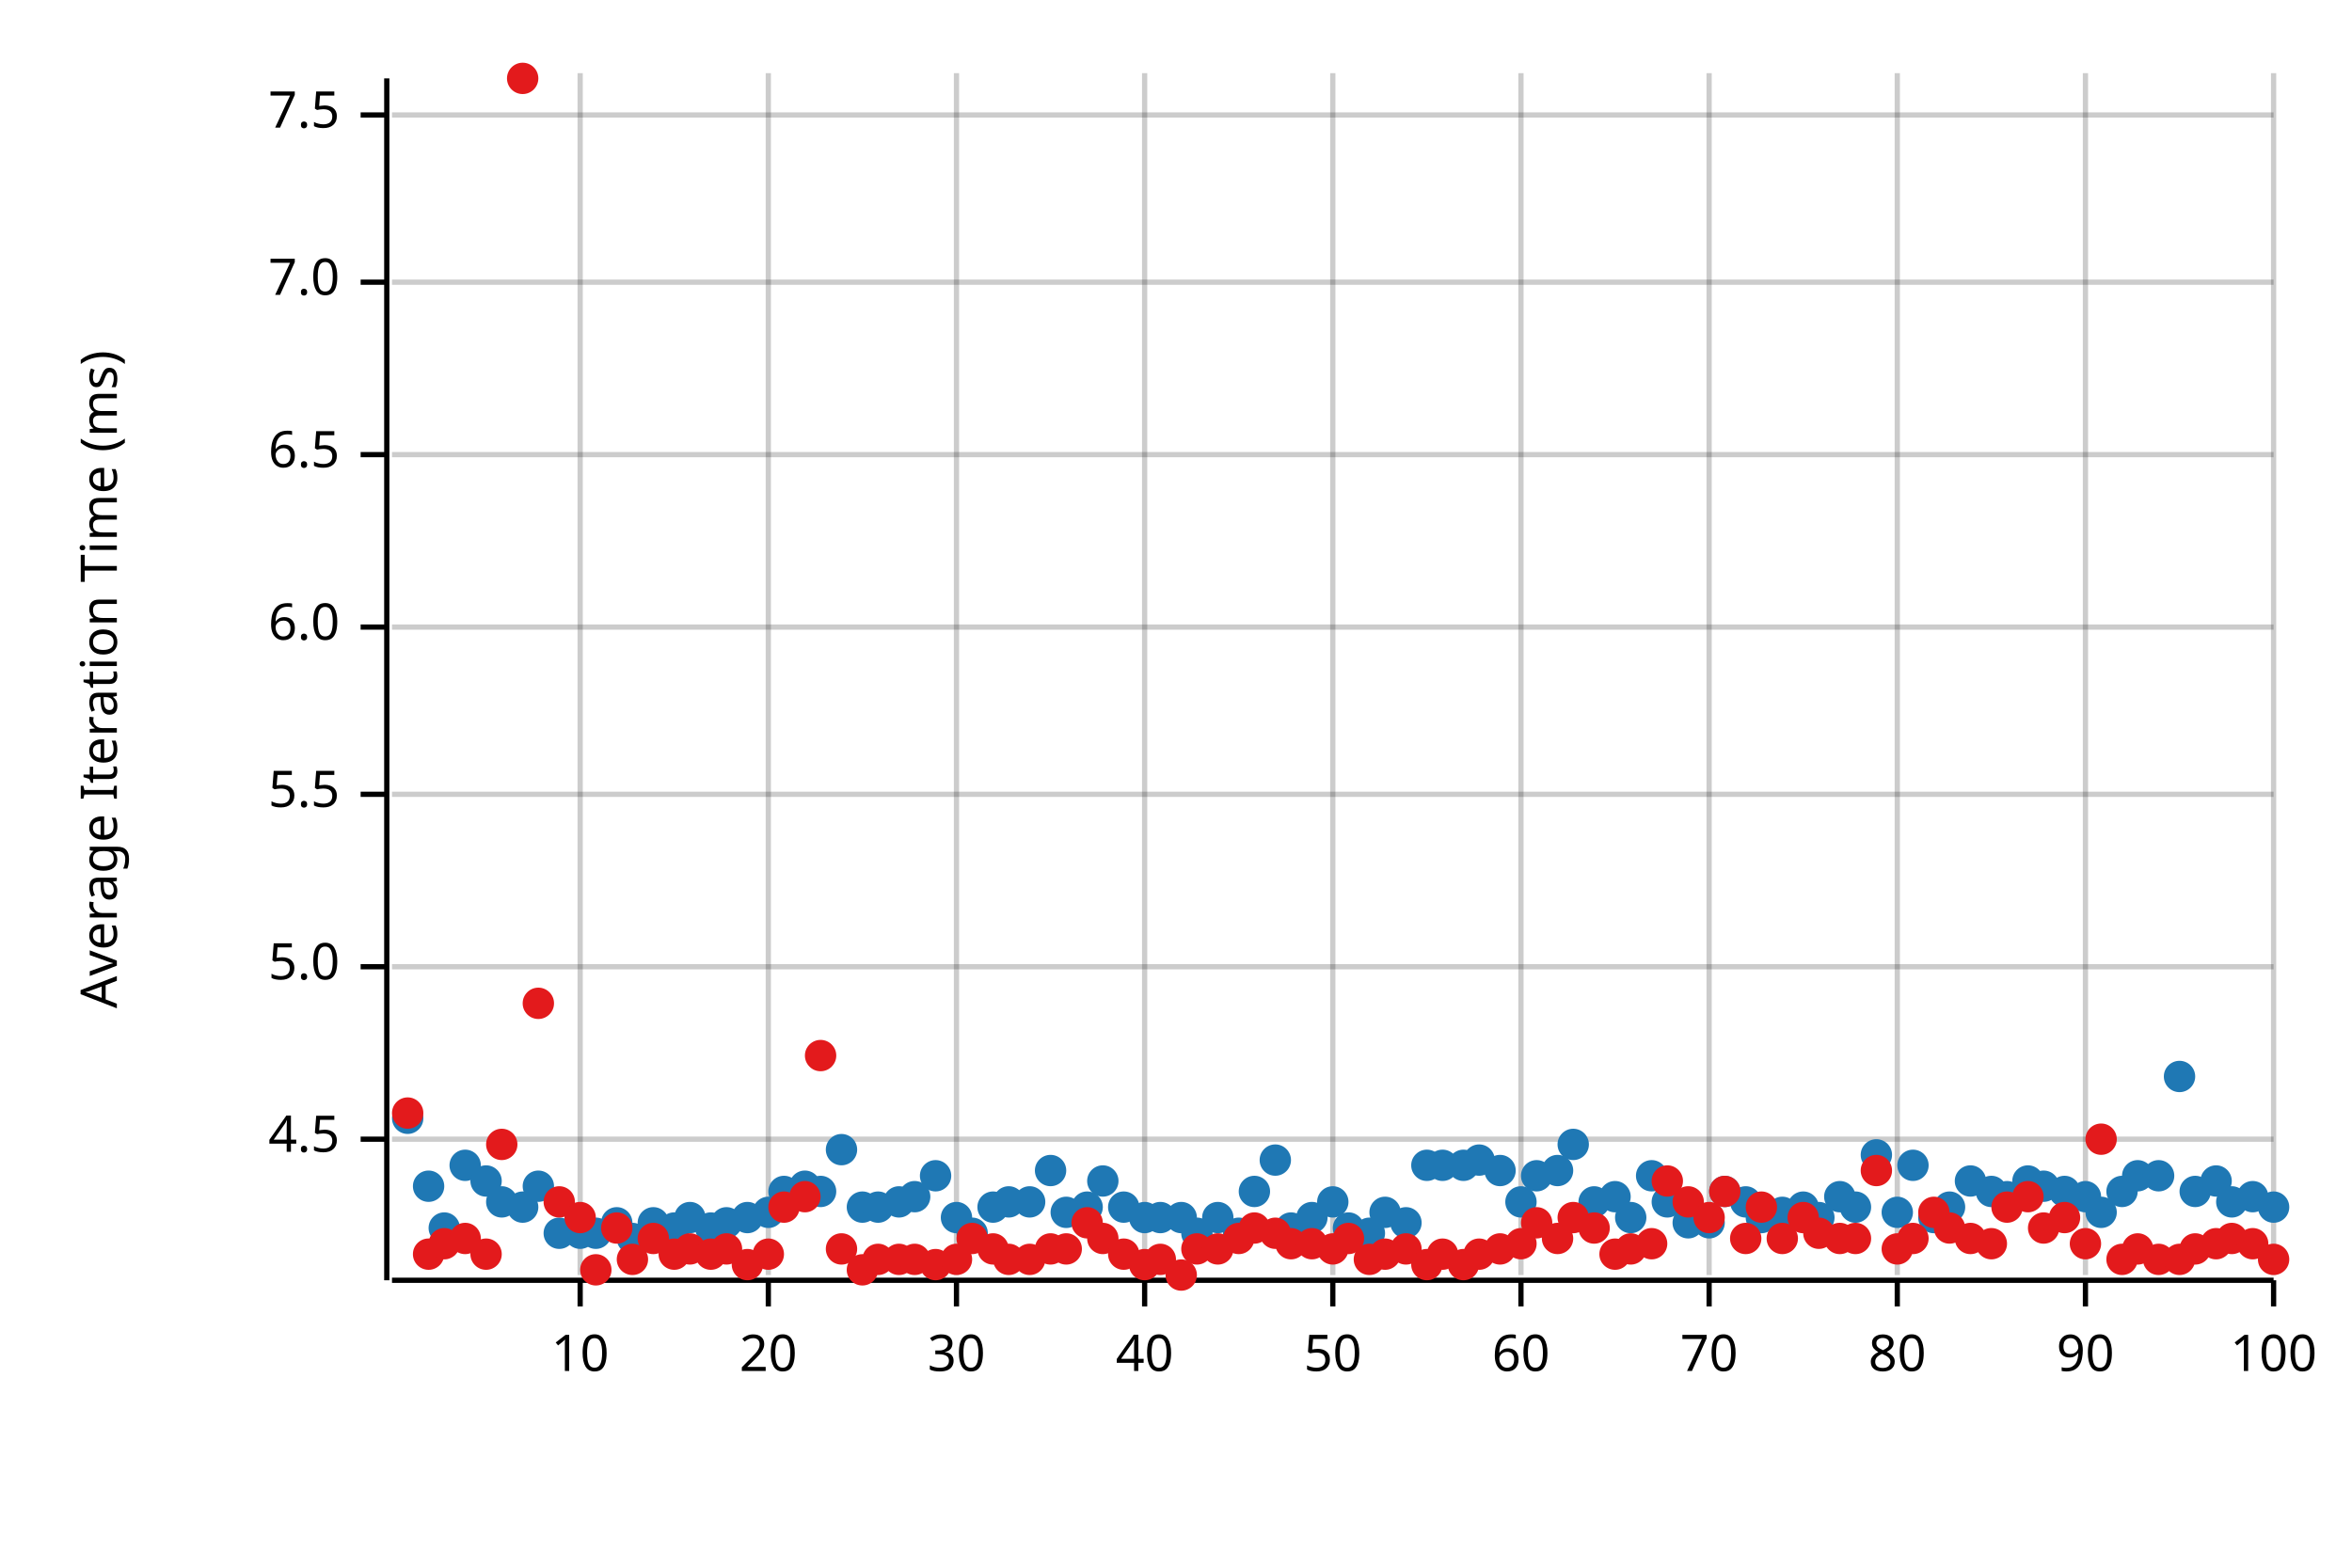
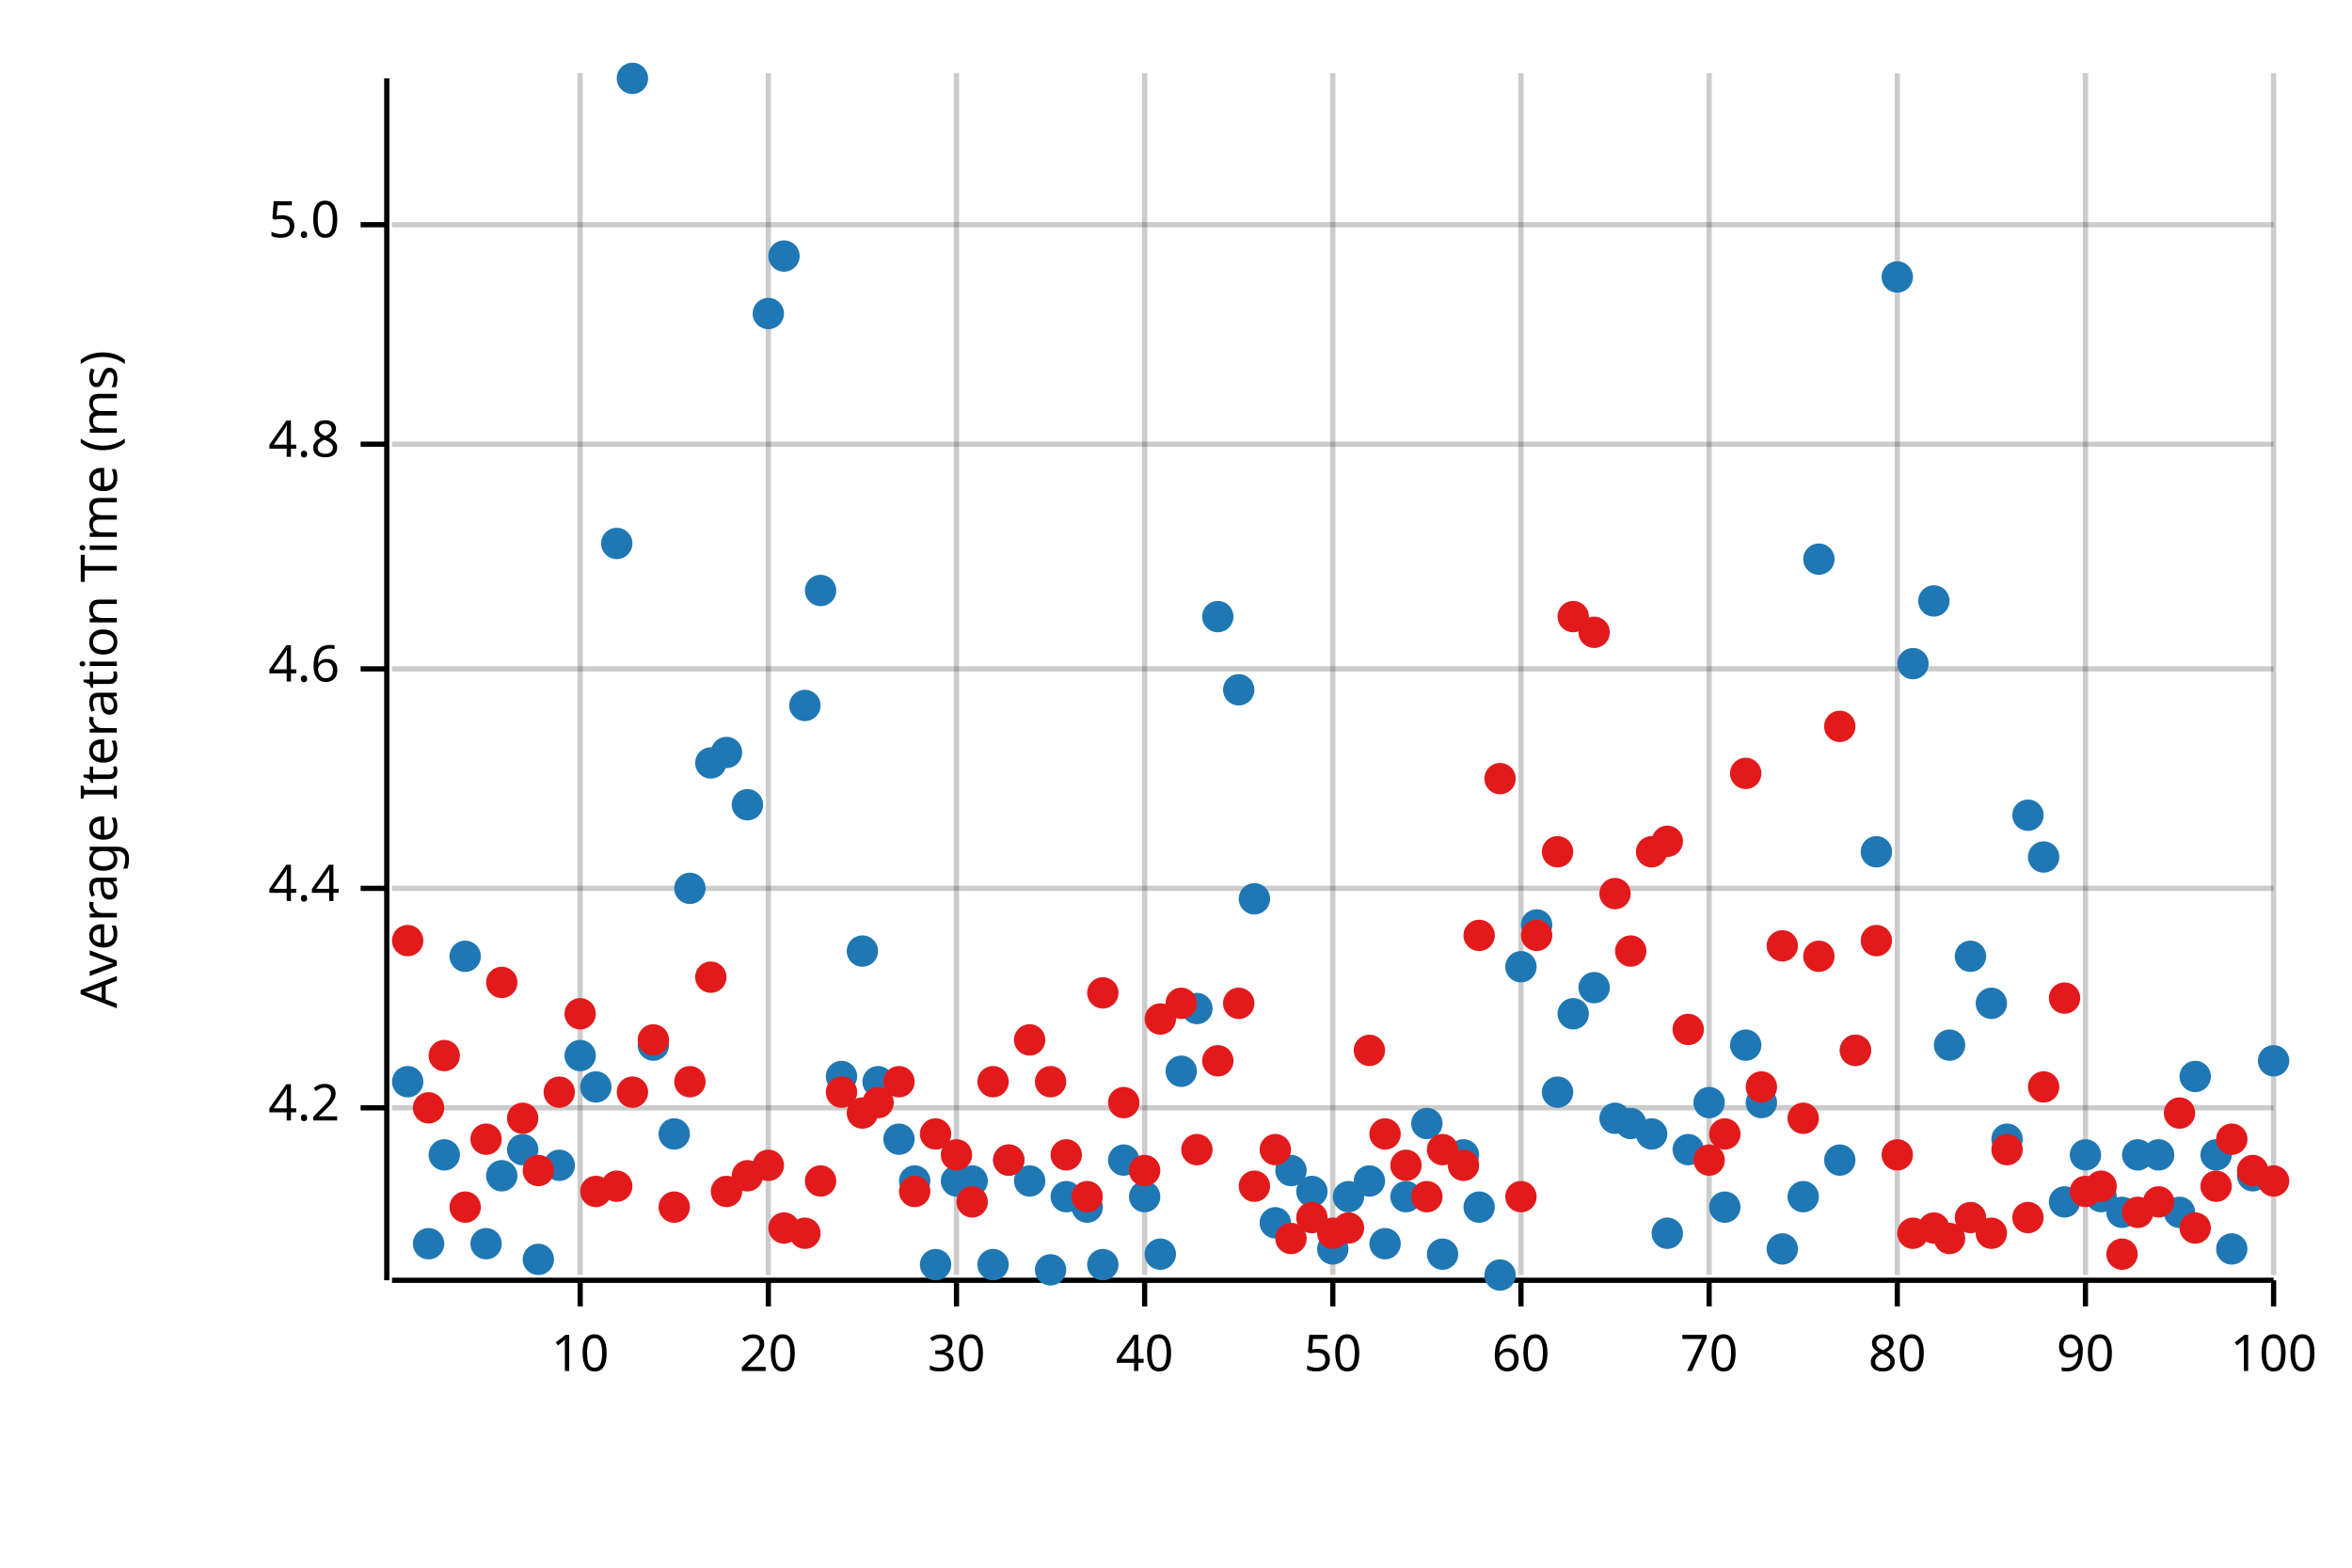
<svg xmlns="http://www.w3.org/2000/svg" width="450" height="300" viewBox="0 0 450 300">
  <text x="15" y="130" dy="0.76em" text-anchor="middle" font-family="sans-serif" font-size="9.677" opacity="1" fill="#000000" transform="rotate(270, 15, 130)">
Average Iteration Time (ms)
</text>
  <line opacity="0.2" stroke="#000000" stroke-width="1" x1="111" y1="244" x2="111" y2="14" />
  <line opacity="0.2" stroke="#000000" stroke-width="1" x1="147" y1="244" x2="147" y2="14" />
  <line opacity="0.2" stroke="#000000" stroke-width="1" x1="183" y1="244" x2="183" y2="14" />
  <line opacity="0.2" stroke="#000000" stroke-width="1" x1="219" y1="244" x2="219" y2="14" />
  <line opacity="0.2" stroke="#000000" stroke-width="1" x1="255" y1="244" x2="255" y2="14" />
  <line opacity="0.2" stroke="#000000" stroke-width="1" x1="291" y1="244" x2="291" y2="14" />
  <line opacity="0.2" stroke="#000000" stroke-width="1" x1="327" y1="244" x2="327" y2="14" />
  <line opacity="0.2" stroke="#000000" stroke-width="1" x1="363" y1="244" x2="363" y2="14" />
  <line opacity="0.2" stroke="#000000" stroke-width="1" x1="399" y1="244" x2="399" y2="14" />
  <line opacity="0.2" stroke="#000000" stroke-width="1" x1="435" y1="244" x2="435" y2="14" />
-   <line opacity="0.2" stroke="#000000" stroke-width="1" x1="75" y1="218" x2="435" y2="218" />
-   <line opacity="0.2" stroke="#000000" stroke-width="1" x1="75" y1="185" x2="435" y2="185" />
-   <line opacity="0.2" stroke="#000000" stroke-width="1" x1="75" y1="152" x2="435" y2="152" />
-   <line opacity="0.2" stroke="#000000" stroke-width="1" x1="75" y1="120" x2="435" y2="120" />
-   <line opacity="0.2" stroke="#000000" stroke-width="1" x1="75" y1="87" x2="435" y2="87" />
-   <line opacity="0.2" stroke="#000000" stroke-width="1" x1="75" y1="54" x2="435" y2="54" />
-   <line opacity="0.2" stroke="#000000" stroke-width="1" x1="75" y1="22" x2="435" y2="22" />
+   <line opacity="0.2" stroke="#000000" stroke-width="1" x1="75" y1="212" x2="435" y2="212" />
+   <line opacity="0.2" stroke="#000000" stroke-width="1" x1="75" y1="170" x2="435" y2="170" />
+   <line opacity="0.2" stroke="#000000" stroke-width="1" x1="75" y1="128" x2="435" y2="128" />
+   <line opacity="0.2" stroke="#000000" stroke-width="1" x1="75" y1="85" x2="435" y2="85" />
+   <line opacity="0.2" stroke="#000000" stroke-width="1" x1="75" y1="43" x2="435" y2="43" />
  <polyline fill="none" opacity="1" stroke="#000000" stroke-width="1" points="74,15 74,245 " />
-   <text x="65" y="218" dy="0.5ex" text-anchor="end" font-family="sans-serif" font-size="9.677" opacity="1" fill="#000000">
- 4.5
- </text>
-   <polyline fill="none" opacity="1" stroke="#000000" stroke-width="1" points="69,218 74,218 " />
-   <text x="65" y="185" dy="0.5ex" text-anchor="end" font-family="sans-serif" font-size="9.677" opacity="1" fill="#000000">
+   <text x="65" y="212" dy="0.5ex" text-anchor="end" font-family="sans-serif" font-size="9.677" opacity="1" fill="#000000">
+ 4.2
+ </text>
+   <polyline fill="none" opacity="1" stroke="#000000" stroke-width="1" points="69,212 74,212 " />
+   <text x="65" y="170" dy="0.5ex" text-anchor="end" font-family="sans-serif" font-size="9.677" opacity="1" fill="#000000">
+ 4.4
+ </text>
+   <polyline fill="none" opacity="1" stroke="#000000" stroke-width="1" points="69,170 74,170 " />
+   <text x="65" y="128" dy="0.5ex" text-anchor="end" font-family="sans-serif" font-size="9.677" opacity="1" fill="#000000">
+ 4.6
+ </text>
+   <polyline fill="none" opacity="1" stroke="#000000" stroke-width="1" points="69,128 74,128 " />
+   <text x="65" y="85" dy="0.5ex" text-anchor="end" font-family="sans-serif" font-size="9.677" opacity="1" fill="#000000">
+ 4.8
+ </text>
+   <polyline fill="none" opacity="1" stroke="#000000" stroke-width="1" points="69,85 74,85 " />
+   <text x="65" y="43" dy="0.5ex" text-anchor="end" font-family="sans-serif" font-size="9.677" opacity="1" fill="#000000">
5.0
</text>
-   <polyline fill="none" opacity="1" stroke="#000000" stroke-width="1" points="69,185 74,185 " />
-   <text x="65" y="152" dy="0.5ex" text-anchor="end" font-family="sans-serif" font-size="9.677" opacity="1" fill="#000000">
- 5.5
- </text>
-   <polyline fill="none" opacity="1" stroke="#000000" stroke-width="1" points="69,152 74,152 " />
-   <text x="65" y="120" dy="0.5ex" text-anchor="end" font-family="sans-serif" font-size="9.677" opacity="1" fill="#000000">
- 6.0
- </text>
-   <polyline fill="none" opacity="1" stroke="#000000" stroke-width="1" points="69,120 74,120 " />
-   <text x="65" y="87" dy="0.5ex" text-anchor="end" font-family="sans-serif" font-size="9.677" opacity="1" fill="#000000">
- 6.5
- </text>
-   <polyline fill="none" opacity="1" stroke="#000000" stroke-width="1" points="69,87 74,87 " />
-   <text x="65" y="54" dy="0.5ex" text-anchor="end" font-family="sans-serif" font-size="9.677" opacity="1" fill="#000000">
- 7.0
- </text>
-   <polyline fill="none" opacity="1" stroke="#000000" stroke-width="1" points="69,54 74,54 " />
-   <text x="65" y="22" dy="0.5ex" text-anchor="end" font-family="sans-serif" font-size="9.677" opacity="1" fill="#000000">
- 7.5
- </text>
-   <polyline fill="none" opacity="1" stroke="#000000" stroke-width="1" points="69,22 74,22 " />
+   <polyline fill="none" opacity="1" stroke="#000000" stroke-width="1" points="69,43 74,43 " />
  <polyline fill="none" opacity="1" stroke="#000000" stroke-width="1" points="75,245 435,245 " />
  <text x="111" y="255" dy="0.76em" text-anchor="middle" font-family="sans-serif" font-size="9.677" opacity="1" fill="#000000">
10
</text>
  <polyline fill="none" opacity="1" stroke="#000000" stroke-width="1" points="111,245 111,250 " />
  <text x="147" y="255" dy="0.76em" text-anchor="middle" font-family="sans-serif" font-size="9.677" opacity="1" fill="#000000">
20
</text>
  <polyline fill="none" opacity="1" stroke="#000000" stroke-width="1" points="147,245 147,250 " />
  <text x="183" y="255" dy="0.76em" text-anchor="middle" font-family="sans-serif" font-size="9.677" opacity="1" fill="#000000">
30
</text>
  <polyline fill="none" opacity="1" stroke="#000000" stroke-width="1" points="183,245 183,250 " />
  <text x="219" y="255" dy="0.76em" text-anchor="middle" font-family="sans-serif" font-size="9.677" opacity="1" fill="#000000">
40
</text>
  <polyline fill="none" opacity="1" stroke="#000000" stroke-width="1" points="219,245 219,250 " />
  <text x="255" y="255" dy="0.76em" text-anchor="middle" font-family="sans-serif" font-size="9.677" opacity="1" fill="#000000">
50
</text>
  <polyline fill="none" opacity="1" stroke="#000000" stroke-width="1" points="255,245 255,250 " />
  <text x="291" y="255" dy="0.76em" text-anchor="middle" font-family="sans-serif" font-size="9.677" opacity="1" fill="#000000">
60
</text>
  <polyline fill="none" opacity="1" stroke="#000000" stroke-width="1" points="291,245 291,250 " />
  <text x="327" y="255" dy="0.76em" text-anchor="middle" font-family="sans-serif" font-size="9.677" opacity="1" fill="#000000">
70
</text>
  <polyline fill="none" opacity="1" stroke="#000000" stroke-width="1" points="327,245 327,250 " />
  <text x="363" y="255" dy="0.76em" text-anchor="middle" font-family="sans-serif" font-size="9.677" opacity="1" fill="#000000">
80
</text>
  <polyline fill="none" opacity="1" stroke="#000000" stroke-width="1" points="363,245 363,250 " />
  <text x="399" y="255" dy="0.76em" text-anchor="middle" font-family="sans-serif" font-size="9.677" opacity="1" fill="#000000">
90
</text>
  <polyline fill="none" opacity="1" stroke="#000000" stroke-width="1" points="399,245 399,250 " />
  <text x="435" y="255" dy="0.76em" text-anchor="middle" font-family="sans-serif" font-size="9.677" opacity="1" fill="#000000">
100
</text>
  <polyline fill="none" opacity="1" stroke="#000000" stroke-width="1" points="435,245 435,250 " />
-   <circle cx="78" cy="214" r="3" opacity="1" fill="#1F78B4" stroke="none" />
-   <circle cx="82" cy="227" r="3" opacity="1" fill="#1F78B4" stroke="none" />
-   <circle cx="85" cy="235" r="3" opacity="1" fill="#1F78B4" stroke="none" />
-   <circle cx="89" cy="223" r="3" opacity="1" fill="#1F78B4" stroke="none" />
-   <circle cx="93" cy="226" r="3" opacity="1" fill="#1F78B4" stroke="none" />
-   <circle cx="96" cy="230" r="3" opacity="1" fill="#1F78B4" stroke="none" />
-   <circle cx="100" cy="231" r="3" opacity="1" fill="#1F78B4" stroke="none" />
-   <circle cx="103" cy="227" r="3" opacity="1" fill="#1F78B4" stroke="none" />
-   <circle cx="107" cy="236" r="3" opacity="1" fill="#1F78B4" stroke="none" />
-   <circle cx="111" cy="236" r="3" opacity="1" fill="#1F78B4" stroke="none" />
-   <circle cx="114" cy="236" r="3" opacity="1" fill="#1F78B4" stroke="none" />
-   <circle cx="118" cy="234" r="3" opacity="1" fill="#1F78B4" stroke="none" />
-   <circle cx="121" cy="237" r="3" opacity="1" fill="#1F78B4" stroke="none" />
-   <circle cx="125" cy="234" r="3" opacity="1" fill="#1F78B4" stroke="none" />
-   <circle cx="129" cy="235" r="3" opacity="1" fill="#1F78B4" stroke="none" />
-   <circle cx="132" cy="233" r="3" opacity="1" fill="#1F78B4" stroke="none" />
-   <circle cx="136" cy="235" r="3" opacity="1" fill="#1F78B4" stroke="none" />
-   <circle cx="139" cy="234" r="3" opacity="1" fill="#1F78B4" stroke="none" />
-   <circle cx="143" cy="233" r="3" opacity="1" fill="#1F78B4" stroke="none" />
-   <circle cx="147" cy="232" r="3" opacity="1" fill="#1F78B4" stroke="none" />
-   <circle cx="150" cy="228" r="3" opacity="1" fill="#1F78B4" stroke="none" />
-   <circle cx="154" cy="227" r="3" opacity="1" fill="#1F78B4" stroke="none" />
-   <circle cx="157" cy="228" r="3" opacity="1" fill="#1F78B4" stroke="none" />
-   <circle cx="161" cy="220" r="3" opacity="1" fill="#1F78B4" stroke="none" />
-   <circle cx="165" cy="231" r="3" opacity="1" fill="#1F78B4" stroke="none" />
-   <circle cx="168" cy="231" r="3" opacity="1" fill="#1F78B4" stroke="none" />
-   <circle cx="172" cy="230" r="3" opacity="1" fill="#1F78B4" stroke="none" />
-   <circle cx="175" cy="229" r="3" opacity="1" fill="#1F78B4" stroke="none" />
-   <circle cx="179" cy="225" r="3" opacity="1" fill="#1F78B4" stroke="none" />
-   <circle cx="183" cy="233" r="3" opacity="1" fill="#1F78B4" stroke="none" />
-   <circle cx="186" cy="236" r="3" opacity="1" fill="#1F78B4" stroke="none" />
-   <circle cx="190" cy="231" r="3" opacity="1" fill="#1F78B4" stroke="none" />
-   <circle cx="193" cy="230" r="3" opacity="1" fill="#1F78B4" stroke="none" />
-   <circle cx="197" cy="230" r="3" opacity="1" fill="#1F78B4" stroke="none" />
-   <circle cx="201" cy="224" r="3" opacity="1" fill="#1F78B4" stroke="none" />
-   <circle cx="204" cy="232" r="3" opacity="1" fill="#1F78B4" stroke="none" />
+   <circle cx="78" cy="207" r="3" opacity="1" fill="#1F78B4" stroke="none" />
+   <circle cx="82" cy="238" r="3" opacity="1" fill="#1F78B4" stroke="none" />
+   <circle cx="85" cy="221" r="3" opacity="1" fill="#1F78B4" stroke="none" />
+   <circle cx="89" cy="183" r="3" opacity="1" fill="#1F78B4" stroke="none" />
+   <circle cx="93" cy="238" r="3" opacity="1" fill="#1F78B4" stroke="none" />
+   <circle cx="96" cy="225" r="3" opacity="1" fill="#1F78B4" stroke="none" />
+   <circle cx="100" cy="220" r="3" opacity="1" fill="#1F78B4" stroke="none" />
+   <circle cx="103" cy="241" r="3" opacity="1" fill="#1F78B4" stroke="none" />
+   <circle cx="107" cy="223" r="3" opacity="1" fill="#1F78B4" stroke="none" />
+   <circle cx="111" cy="202" r="3" opacity="1" fill="#1F78B4" stroke="none" />
+   <circle cx="114" cy="208" r="3" opacity="1" fill="#1F78B4" stroke="none" />
+   <circle cx="118" cy="104" r="3" opacity="1" fill="#1F78B4" stroke="none" />
+   <circle cx="121" cy="15" r="3" opacity="1" fill="#1F78B4" stroke="none" />
+   <circle cx="125" cy="200" r="3" opacity="1" fill="#1F78B4" stroke="none" />
+   <circle cx="129" cy="217" r="3" opacity="1" fill="#1F78B4" stroke="none" />
+   <circle cx="132" cy="170" r="3" opacity="1" fill="#1F78B4" stroke="none" />
+   <circle cx="136" cy="146" r="3" opacity="1" fill="#1F78B4" stroke="none" />
+   <circle cx="139" cy="144" r="3" opacity="1" fill="#1F78B4" stroke="none" />
+   <circle cx="143" cy="154" r="3" opacity="1" fill="#1F78B4" stroke="none" />
+   <circle cx="147" cy="60" r="3" opacity="1" fill="#1F78B4" stroke="none" />
+   <circle cx="150" cy="49" r="3" opacity="1" fill="#1F78B4" stroke="none" />
+   <circle cx="154" cy="135" r="3" opacity="1" fill="#1F78B4" stroke="none" />
+   <circle cx="157" cy="113" r="3" opacity="1" fill="#1F78B4" stroke="none" />
+   <circle cx="161" cy="206" r="3" opacity="1" fill="#1F78B4" stroke="none" />
+   <circle cx="165" cy="182" r="3" opacity="1" fill="#1F78B4" stroke="none" />
+   <circle cx="168" cy="207" r="3" opacity="1" fill="#1F78B4" stroke="none" />
+   <circle cx="172" cy="218" r="3" opacity="1" fill="#1F78B4" stroke="none" />
+   <circle cx="175" cy="226" r="3" opacity="1" fill="#1F78B4" stroke="none" />
+   <circle cx="179" cy="242" r="3" opacity="1" fill="#1F78B4" stroke="none" />
+   <circle cx="183" cy="226" r="3" opacity="1" fill="#1F78B4" stroke="none" />
+   <circle cx="186" cy="226" r="3" opacity="1" fill="#1F78B4" stroke="none" />
+   <circle cx="190" cy="242" r="3" opacity="1" fill="#1F78B4" stroke="none" />
+   <circle cx="193" cy="222" r="3" opacity="1" fill="#1F78B4" stroke="none" />
+   <circle cx="197" cy="226" r="3" opacity="1" fill="#1F78B4" stroke="none" />
+   <circle cx="201" cy="243" r="3" opacity="1" fill="#1F78B4" stroke="none" />
+   <circle cx="204" cy="229" r="3" opacity="1" fill="#1F78B4" stroke="none" />
  <circle cx="208" cy="231" r="3" opacity="1" fill="#1F78B4" stroke="none" />
-   <circle cx="211" cy="226" r="3" opacity="1" fill="#1F78B4" stroke="none" />
-   <circle cx="215" cy="231" r="3" opacity="1" fill="#1F78B4" stroke="none" />
-   <circle cx="219" cy="233" r="3" opacity="1" fill="#1F78B4" stroke="none" />
-   <circle cx="222" cy="233" r="3" opacity="1" fill="#1F78B4" stroke="none" />
-   <circle cx="226" cy="233" r="3" opacity="1" fill="#1F78B4" stroke="none" />
-   <circle cx="229" cy="236" r="3" opacity="1" fill="#1F78B4" stroke="none" />
-   <circle cx="233" cy="233" r="3" opacity="1" fill="#1F78B4" stroke="none" />
-   <circle cx="237" cy="236" r="3" opacity="1" fill="#1F78B4" stroke="none" />
-   <circle cx="240" cy="228" r="3" opacity="1" fill="#1F78B4" stroke="none" />
-   <circle cx="244" cy="222" r="3" opacity="1" fill="#1F78B4" stroke="none" />
-   <circle cx="247" cy="235" r="3" opacity="1" fill="#1F78B4" stroke="none" />
-   <circle cx="251" cy="233" r="3" opacity="1" fill="#1F78B4" stroke="none" />
-   <circle cx="255" cy="230" r="3" opacity="1" fill="#1F78B4" stroke="none" />
-   <circle cx="258" cy="235" r="3" opacity="1" fill="#1F78B4" stroke="none" />
-   <circle cx="262" cy="236" r="3" opacity="1" fill="#1F78B4" stroke="none" />
-   <circle cx="265" cy="232" r="3" opacity="1" fill="#1F78B4" stroke="none" />
-   <circle cx="269" cy="234" r="3" opacity="1" fill="#1F78B4" stroke="none" />
-   <circle cx="273" cy="223" r="3" opacity="1" fill="#1F78B4" stroke="none" />
-   <circle cx="276" cy="223" r="3" opacity="1" fill="#1F78B4" stroke="none" />
-   <circle cx="280" cy="223" r="3" opacity="1" fill="#1F78B4" stroke="none" />
-   <circle cx="283" cy="222" r="3" opacity="1" fill="#1F78B4" stroke="none" />
-   <circle cx="287" cy="224" r="3" opacity="1" fill="#1F78B4" stroke="none" />
-   <circle cx="291" cy="230" r="3" opacity="1" fill="#1F78B4" stroke="none" />
-   <circle cx="294" cy="225" r="3" opacity="1" fill="#1F78B4" stroke="none" />
-   <circle cx="298" cy="224" r="3" opacity="1" fill="#1F78B4" stroke="none" />
-   <circle cx="301" cy="219" r="3" opacity="1" fill="#1F78B4" stroke="none" />
-   <circle cx="305" cy="230" r="3" opacity="1" fill="#1F78B4" stroke="none" />
-   <circle cx="309" cy="229" r="3" opacity="1" fill="#1F78B4" stroke="none" />
-   <circle cx="312" cy="233" r="3" opacity="1" fill="#1F78B4" stroke="none" />
-   <circle cx="316" cy="225" r="3" opacity="1" fill="#1F78B4" stroke="none" />
-   <circle cx="319" cy="230" r="3" opacity="1" fill="#1F78B4" stroke="none" />
-   <circle cx="323" cy="234" r="3" opacity="1" fill="#1F78B4" stroke="none" />
-   <circle cx="327" cy="234" r="3" opacity="1" fill="#1F78B4" stroke="none" />
-   <circle cx="330" cy="228" r="3" opacity="1" fill="#1F78B4" stroke="none" />
-   <circle cx="334" cy="230" r="3" opacity="1" fill="#1F78B4" stroke="none" />
-   <circle cx="337" cy="233" r="3" opacity="1" fill="#1F78B4" stroke="none" />
-   <circle cx="341" cy="232" r="3" opacity="1" fill="#1F78B4" stroke="none" />
-   <circle cx="345" cy="231" r="3" opacity="1" fill="#1F78B4" stroke="none" />
-   <circle cx="348" cy="233" r="3" opacity="1" fill="#1F78B4" stroke="none" />
-   <circle cx="352" cy="229" r="3" opacity="1" fill="#1F78B4" stroke="none" />
-   <circle cx="355" cy="231" r="3" opacity="1" fill="#1F78B4" stroke="none" />
-   <circle cx="359" cy="221" r="3" opacity="1" fill="#1F78B4" stroke="none" />
-   <circle cx="363" cy="232" r="3" opacity="1" fill="#1F78B4" stroke="none" />
-   <circle cx="366" cy="223" r="3" opacity="1" fill="#1F78B4" stroke="none" />
-   <circle cx="370" cy="233" r="3" opacity="1" fill="#1F78B4" stroke="none" />
-   <circle cx="373" cy="231" r="3" opacity="1" fill="#1F78B4" stroke="none" />
-   <circle cx="377" cy="226" r="3" opacity="1" fill="#1F78B4" stroke="none" />
-   <circle cx="381" cy="228" r="3" opacity="1" fill="#1F78B4" stroke="none" />
-   <circle cx="384" cy="229" r="3" opacity="1" fill="#1F78B4" stroke="none" />
-   <circle cx="388" cy="226" r="3" opacity="1" fill="#1F78B4" stroke="none" />
-   <circle cx="391" cy="227" r="3" opacity="1" fill="#1F78B4" stroke="none" />
-   <circle cx="395" cy="228" r="3" opacity="1" fill="#1F78B4" stroke="none" />
-   <circle cx="399" cy="229" r="3" opacity="1" fill="#1F78B4" stroke="none" />
-   <circle cx="402" cy="232" r="3" opacity="1" fill="#1F78B4" stroke="none" />
-   <circle cx="406" cy="228" r="3" opacity="1" fill="#1F78B4" stroke="none" />
-   <circle cx="409" cy="225" r="3" opacity="1" fill="#1F78B4" stroke="none" />
-   <circle cx="413" cy="225" r="3" opacity="1" fill="#1F78B4" stroke="none" />
-   <circle cx="417" cy="206" r="3" opacity="1" fill="#1F78B4" stroke="none" />
-   <circle cx="420" cy="228" r="3" opacity="1" fill="#1F78B4" stroke="none" />
-   <circle cx="424" cy="226" r="3" opacity="1" fill="#1F78B4" stroke="none" />
-   <circle cx="427" cy="230" r="3" opacity="1" fill="#1F78B4" stroke="none" />
-   <circle cx="431" cy="229" r="3" opacity="1" fill="#1F78B4" stroke="none" />
-   <circle cx="435" cy="231" r="3" opacity="1" fill="#1F78B4" stroke="none" />
-   <circle cx="78" cy="213" r="3" opacity="1" fill="#E31A1C" stroke="none" />
-   <circle cx="82" cy="240" r="3" opacity="1" fill="#E31A1C" stroke="none" />
-   <circle cx="85" cy="238" r="3" opacity="1" fill="#E31A1C" stroke="none" />
-   <circle cx="89" cy="237" r="3" opacity="1" fill="#E31A1C" stroke="none" />
-   <circle cx="93" cy="240" r="3" opacity="1" fill="#E31A1C" stroke="none" />
-   <circle cx="96" cy="219" r="3" opacity="1" fill="#E31A1C" stroke="none" />
-   <circle cx="100" cy="15" r="3" opacity="1" fill="#E31A1C" stroke="none" />
-   <circle cx="103" cy="192" r="3" opacity="1" fill="#E31A1C" stroke="none" />
-   <circle cx="107" cy="230" r="3" opacity="1" fill="#E31A1C" stroke="none" />
-   <circle cx="111" cy="233" r="3" opacity="1" fill="#E31A1C" stroke="none" />
-   <circle cx="114" cy="243" r="3" opacity="1" fill="#E31A1C" stroke="none" />
-   <circle cx="118" cy="235" r="3" opacity="1" fill="#E31A1C" stroke="none" />
-   <circle cx="121" cy="241" r="3" opacity="1" fill="#E31A1C" stroke="none" />
-   <circle cx="125" cy="237" r="3" opacity="1" fill="#E31A1C" stroke="none" />
-   <circle cx="129" cy="240" r="3" opacity="1" fill="#E31A1C" stroke="none" />
-   <circle cx="132" cy="239" r="3" opacity="1" fill="#E31A1C" stroke="none" />
-   <circle cx="136" cy="240" r="3" opacity="1" fill="#E31A1C" stroke="none" />
-   <circle cx="139" cy="239" r="3" opacity="1" fill="#E31A1C" stroke="none" />
-   <circle cx="143" cy="242" r="3" opacity="1" fill="#E31A1C" stroke="none" />
-   <circle cx="147" cy="240" r="3" opacity="1" fill="#E31A1C" stroke="none" />
-   <circle cx="150" cy="231" r="3" opacity="1" fill="#E31A1C" stroke="none" />
-   <circle cx="154" cy="229" r="3" opacity="1" fill="#E31A1C" stroke="none" />
-   <circle cx="157" cy="202" r="3" opacity="1" fill="#E31A1C" stroke="none" />
-   <circle cx="161" cy="239" r="3" opacity="1" fill="#E31A1C" stroke="none" />
-   <circle cx="165" cy="243" r="3" opacity="1" fill="#E31A1C" stroke="none" />
-   <circle cx="168" cy="241" r="3" opacity="1" fill="#E31A1C" stroke="none" />
-   <circle cx="172" cy="241" r="3" opacity="1" fill="#E31A1C" stroke="none" />
-   <circle cx="175" cy="241" r="3" opacity="1" fill="#E31A1C" stroke="none" />
-   <circle cx="179" cy="242" r="3" opacity="1" fill="#E31A1C" stroke="none" />
-   <circle cx="183" cy="241" r="3" opacity="1" fill="#E31A1C" stroke="none" />
-   <circle cx="186" cy="237" r="3" opacity="1" fill="#E31A1C" stroke="none" />
-   <circle cx="190" cy="239" r="3" opacity="1" fill="#E31A1C" stroke="none" />
-   <circle cx="193" cy="241" r="3" opacity="1" fill="#E31A1C" stroke="none" />
-   <circle cx="197" cy="241" r="3" opacity="1" fill="#E31A1C" stroke="none" />
-   <circle cx="201" cy="239" r="3" opacity="1" fill="#E31A1C" stroke="none" />
-   <circle cx="204" cy="239" r="3" opacity="1" fill="#E31A1C" stroke="none" />
-   <circle cx="208" cy="234" r="3" opacity="1" fill="#E31A1C" stroke="none" />
-   <circle cx="211" cy="237" r="3" opacity="1" fill="#E31A1C" stroke="none" />
-   <circle cx="215" cy="240" r="3" opacity="1" fill="#E31A1C" stroke="none" />
-   <circle cx="219" cy="242" r="3" opacity="1" fill="#E31A1C" stroke="none" />
-   <circle cx="222" cy="241" r="3" opacity="1" fill="#E31A1C" stroke="none" />
-   <circle cx="226" cy="244" r="3" opacity="1" fill="#E31A1C" stroke="none" />
-   <circle cx="229" cy="239" r="3" opacity="1" fill="#E31A1C" stroke="none" />
-   <circle cx="233" cy="239" r="3" opacity="1" fill="#E31A1C" stroke="none" />
-   <circle cx="237" cy="237" r="3" opacity="1" fill="#E31A1C" stroke="none" />
-   <circle cx="240" cy="235" r="3" opacity="1" fill="#E31A1C" stroke="none" />
-   <circle cx="244" cy="236" r="3" opacity="1" fill="#E31A1C" stroke="none" />
-   <circle cx="247" cy="238" r="3" opacity="1" fill="#E31A1C" stroke="none" />
-   <circle cx="251" cy="238" r="3" opacity="1" fill="#E31A1C" stroke="none" />
-   <circle cx="255" cy="239" r="3" opacity="1" fill="#E31A1C" stroke="none" />
-   <circle cx="258" cy="237" r="3" opacity="1" fill="#E31A1C" stroke="none" />
-   <circle cx="262" cy="241" r="3" opacity="1" fill="#E31A1C" stroke="none" />
-   <circle cx="265" cy="240" r="3" opacity="1" fill="#E31A1C" stroke="none" />
-   <circle cx="269" cy="239" r="3" opacity="1" fill="#E31A1C" stroke="none" />
-   <circle cx="273" cy="242" r="3" opacity="1" fill="#E31A1C" stroke="none" />
-   <circle cx="276" cy="240" r="3" opacity="1" fill="#E31A1C" stroke="none" />
-   <circle cx="280" cy="242" r="3" opacity="1" fill="#E31A1C" stroke="none" />
-   <circle cx="283" cy="240" r="3" opacity="1" fill="#E31A1C" stroke="none" />
-   <circle cx="287" cy="239" r="3" opacity="1" fill="#E31A1C" stroke="none" />
-   <circle cx="291" cy="238" r="3" opacity="1" fill="#E31A1C" stroke="none" />
-   <circle cx="294" cy="234" r="3" opacity="1" fill="#E31A1C" stroke="none" />
-   <circle cx="298" cy="237" r="3" opacity="1" fill="#E31A1C" stroke="none" />
-   <circle cx="301" cy="233" r="3" opacity="1" fill="#E31A1C" stroke="none" />
-   <circle cx="305" cy="235" r="3" opacity="1" fill="#E31A1C" stroke="none" />
-   <circle cx="309" cy="240" r="3" opacity="1" fill="#E31A1C" stroke="none" />
-   <circle cx="312" cy="239" r="3" opacity="1" fill="#E31A1C" stroke="none" />
-   <circle cx="316" cy="238" r="3" opacity="1" fill="#E31A1C" stroke="none" />
-   <circle cx="319" cy="226" r="3" opacity="1" fill="#E31A1C" stroke="none" />
-   <circle cx="323" cy="230" r="3" opacity="1" fill="#E31A1C" stroke="none" />
-   <circle cx="327" cy="233" r="3" opacity="1" fill="#E31A1C" stroke="none" />
-   <circle cx="330" cy="228" r="3" opacity="1" fill="#E31A1C" stroke="none" />
-   <circle cx="334" cy="237" r="3" opacity="1" fill="#E31A1C" stroke="none" />
-   <circle cx="337" cy="231" r="3" opacity="1" fill="#E31A1C" stroke="none" />
-   <circle cx="341" cy="237" r="3" opacity="1" fill="#E31A1C" stroke="none" />
-   <circle cx="345" cy="233" r="3" opacity="1" fill="#E31A1C" stroke="none" />
-   <circle cx="348" cy="236" r="3" opacity="1" fill="#E31A1C" stroke="none" />
-   <circle cx="352" cy="237" r="3" opacity="1" fill="#E31A1C" stroke="none" />
-   <circle cx="355" cy="237" r="3" opacity="1" fill="#E31A1C" stroke="none" />
-   <circle cx="359" cy="224" r="3" opacity="1" fill="#E31A1C" stroke="none" />
-   <circle cx="363" cy="239" r="3" opacity="1" fill="#E31A1C" stroke="none" />
-   <circle cx="366" cy="237" r="3" opacity="1" fill="#E31A1C" stroke="none" />
-   <circle cx="370" cy="232" r="3" opacity="1" fill="#E31A1C" stroke="none" />
-   <circle cx="373" cy="235" r="3" opacity="1" fill="#E31A1C" stroke="none" />
-   <circle cx="377" cy="237" r="3" opacity="1" fill="#E31A1C" stroke="none" />
-   <circle cx="381" cy="238" r="3" opacity="1" fill="#E31A1C" stroke="none" />
-   <circle cx="384" cy="231" r="3" opacity="1" fill="#E31A1C" stroke="none" />
-   <circle cx="388" cy="229" r="3" opacity="1" fill="#E31A1C" stroke="none" />
-   <circle cx="391" cy="235" r="3" opacity="1" fill="#E31A1C" stroke="none" />
-   <circle cx="395" cy="233" r="3" opacity="1" fill="#E31A1C" stroke="none" />
-   <circle cx="399" cy="238" r="3" opacity="1" fill="#E31A1C" stroke="none" />
-   <circle cx="402" cy="218" r="3" opacity="1" fill="#E31A1C" stroke="none" />
-   <circle cx="406" cy="241" r="3" opacity="1" fill="#E31A1C" stroke="none" />
-   <circle cx="409" cy="239" r="3" opacity="1" fill="#E31A1C" stroke="none" />
-   <circle cx="413" cy="241" r="3" opacity="1" fill="#E31A1C" stroke="none" />
-   <circle cx="417" cy="241" r="3" opacity="1" fill="#E31A1C" stroke="none" />
-   <circle cx="420" cy="239" r="3" opacity="1" fill="#E31A1C" stroke="none" />
-   <circle cx="424" cy="238" r="3" opacity="1" fill="#E31A1C" stroke="none" />
-   <circle cx="427" cy="237" r="3" opacity="1" fill="#E31A1C" stroke="none" />
-   <circle cx="431" cy="238" r="3" opacity="1" fill="#E31A1C" stroke="none" />
-   <circle cx="435" cy="241" r="3" opacity="1" fill="#E31A1C" stroke="none" />
+   <circle cx="211" cy="242" r="3" opacity="1" fill="#1F78B4" stroke="none" />
+   <circle cx="215" cy="222" r="3" opacity="1" fill="#1F78B4" stroke="none" />
+   <circle cx="219" cy="229" r="3" opacity="1" fill="#1F78B4" stroke="none" />
+   <circle cx="222" cy="240" r="3" opacity="1" fill="#1F78B4" stroke="none" />
+   <circle cx="226" cy="205" r="3" opacity="1" fill="#1F78B4" stroke="none" />
+   <circle cx="229" cy="193" r="3" opacity="1" fill="#1F78B4" stroke="none" />
+   <circle cx="233" cy="118" r="3" opacity="1" fill="#1F78B4" stroke="none" />
+   <circle cx="237" cy="132" r="3" opacity="1" fill="#1F78B4" stroke="none" />
+   <circle cx="240" cy="172" r="3" opacity="1" fill="#1F78B4" stroke="none" />
+   <circle cx="244" cy="234" r="3" opacity="1" fill="#1F78B4" stroke="none" />
+   <circle cx="247" cy="224" r="3" opacity="1" fill="#1F78B4" stroke="none" />
+   <circle cx="251" cy="228" r="3" opacity="1" fill="#1F78B4" stroke="none" />
+   <circle cx="255" cy="239" r="3" opacity="1" fill="#1F78B4" stroke="none" />
+   <circle cx="258" cy="229" r="3" opacity="1" fill="#1F78B4" stroke="none" />
+   <circle cx="262" cy="226" r="3" opacity="1" fill="#1F78B4" stroke="none" />
+   <circle cx="265" cy="238" r="3" opacity="1" fill="#1F78B4" stroke="none" />
+   <circle cx="269" cy="229" r="3" opacity="1" fill="#1F78B4" stroke="none" />
+   <circle cx="273" cy="215" r="3" opacity="1" fill="#1F78B4" stroke="none" />
+   <circle cx="276" cy="240" r="3" opacity="1" fill="#1F78B4" stroke="none" />
+   <circle cx="280" cy="221" r="3" opacity="1" fill="#1F78B4" stroke="none" />
+   <circle cx="283" cy="231" r="3" opacity="1" fill="#1F78B4" stroke="none" />
+   <circle cx="287" cy="244" r="3" opacity="1" fill="#1F78B4" stroke="none" />
+   <circle cx="291" cy="185" r="3" opacity="1" fill="#1F78B4" stroke="none" />
+   <circle cx="294" cy="177" r="3" opacity="1" fill="#1F78B4" stroke="none" />
+   <circle cx="298" cy="209" r="3" opacity="1" fill="#1F78B4" stroke="none" />
+   <circle cx="301" cy="194" r="3" opacity="1" fill="#1F78B4" stroke="none" />
+   <circle cx="305" cy="189" r="3" opacity="1" fill="#1F78B4" stroke="none" />
+   <circle cx="309" cy="214" r="3" opacity="1" fill="#1F78B4" stroke="none" />
+   <circle cx="312" cy="215" r="3" opacity="1" fill="#1F78B4" stroke="none" />
+   <circle cx="316" cy="217" r="3" opacity="1" fill="#1F78B4" stroke="none" />
+   <circle cx="319" cy="236" r="3" opacity="1" fill="#1F78B4" stroke="none" />
+   <circle cx="323" cy="220" r="3" opacity="1" fill="#1F78B4" stroke="none" />
+   <circle cx="327" cy="211" r="3" opacity="1" fill="#1F78B4" stroke="none" />
+   <circle cx="330" cy="231" r="3" opacity="1" fill="#1F78B4" stroke="none" />
+   <circle cx="334" cy="200" r="3" opacity="1" fill="#1F78B4" stroke="none" />
+   <circle cx="337" cy="211" r="3" opacity="1" fill="#1F78B4" stroke="none" />
+   <circle cx="341" cy="239" r="3" opacity="1" fill="#1F78B4" stroke="none" />
+   <circle cx="345" cy="229" r="3" opacity="1" fill="#1F78B4" stroke="none" />
+   <circle cx="348" cy="107" r="3" opacity="1" fill="#1F78B4" stroke="none" />
+   <circle cx="352" cy="222" r="3" opacity="1" fill="#1F78B4" stroke="none" />
+   <circle cx="355" cy="201" r="3" opacity="1" fill="#1F78B4" stroke="none" />
+   <circle cx="359" cy="163" r="3" opacity="1" fill="#1F78B4" stroke="none" />
+   <circle cx="363" cy="53" r="3" opacity="1" fill="#1F78B4" stroke="none" />
+   <circle cx="366" cy="127" r="3" opacity="1" fill="#1F78B4" stroke="none" />
+   <circle cx="370" cy="115" r="3" opacity="1" fill="#1F78B4" stroke="none" />
+   <circle cx="373" cy="200" r="3" opacity="1" fill="#1F78B4" stroke="none" />
+   <circle cx="377" cy="183" r="3" opacity="1" fill="#1F78B4" stroke="none" />
+   <circle cx="381" cy="192" r="3" opacity="1" fill="#1F78B4" stroke="none" />
+   <circle cx="384" cy="218" r="3" opacity="1" fill="#1F78B4" stroke="none" />
+   <circle cx="388" cy="156" r="3" opacity="1" fill="#1F78B4" stroke="none" />
+   <circle cx="391" cy="164" r="3" opacity="1" fill="#1F78B4" stroke="none" />
+   <circle cx="395" cy="230" r="3" opacity="1" fill="#1F78B4" stroke="none" />
+   <circle cx="399" cy="221" r="3" opacity="1" fill="#1F78B4" stroke="none" />
+   <circle cx="402" cy="229" r="3" opacity="1" fill="#1F78B4" stroke="none" />
+   <circle cx="406" cy="232" r="3" opacity="1" fill="#1F78B4" stroke="none" />
+   <circle cx="409" cy="221" r="3" opacity="1" fill="#1F78B4" stroke="none" />
+   <circle cx="413" cy="221" r="3" opacity="1" fill="#1F78B4" stroke="none" />
+   <circle cx="417" cy="232" r="3" opacity="1" fill="#1F78B4" stroke="none" />
+   <circle cx="420" cy="206" r="3" opacity="1" fill="#1F78B4" stroke="none" />
+   <circle cx="424" cy="221" r="3" opacity="1" fill="#1F78B4" stroke="none" />
+   <circle cx="427" cy="239" r="3" opacity="1" fill="#1F78B4" stroke="none" />
+   <circle cx="431" cy="225" r="3" opacity="1" fill="#1F78B4" stroke="none" />
+   <circle cx="435" cy="203" r="3" opacity="1" fill="#1F78B4" stroke="none" />
+   <circle cx="78" cy="180" r="3" opacity="1" fill="#E31A1C" stroke="none" />
+   <circle cx="82" cy="212" r="3" opacity="1" fill="#E31A1C" stroke="none" />
+   <circle cx="85" cy="202" r="3" opacity="1" fill="#E31A1C" stroke="none" />
+   <circle cx="89" cy="231" r="3" opacity="1" fill="#E31A1C" stroke="none" />
+   <circle cx="93" cy="218" r="3" opacity="1" fill="#E31A1C" stroke="none" />
+   <circle cx="96" cy="188" r="3" opacity="1" fill="#E31A1C" stroke="none" />
+   <circle cx="100" cy="214" r="3" opacity="1" fill="#E31A1C" stroke="none" />
+   <circle cx="103" cy="224" r="3" opacity="1" fill="#E31A1C" stroke="none" />
+   <circle cx="107" cy="209" r="3" opacity="1" fill="#E31A1C" stroke="none" />
+   <circle cx="111" cy="194" r="3" opacity="1" fill="#E31A1C" stroke="none" />
+   <circle cx="114" cy="228" r="3" opacity="1" fill="#E31A1C" stroke="none" />
+   <circle cx="118" cy="227" r="3" opacity="1" fill="#E31A1C" stroke="none" />
+   <circle cx="121" cy="209" r="3" opacity="1" fill="#E31A1C" stroke="none" />
+   <circle cx="125" cy="199" r="3" opacity="1" fill="#E31A1C" stroke="none" />
+   <circle cx="129" cy="231" r="3" opacity="1" fill="#E31A1C" stroke="none" />
+   <circle cx="132" cy="207" r="3" opacity="1" fill="#E31A1C" stroke="none" />
+   <circle cx="136" cy="187" r="3" opacity="1" fill="#E31A1C" stroke="none" />
+   <circle cx="139" cy="228" r="3" opacity="1" fill="#E31A1C" stroke="none" />
+   <circle cx="143" cy="225" r="3" opacity="1" fill="#E31A1C" stroke="none" />
+   <circle cx="147" cy="223" r="3" opacity="1" fill="#E31A1C" stroke="none" />
+   <circle cx="150" cy="235" r="3" opacity="1" fill="#E31A1C" stroke="none" />
+   <circle cx="154" cy="236" r="3" opacity="1" fill="#E31A1C" stroke="none" />
+   <circle cx="157" cy="226" r="3" opacity="1" fill="#E31A1C" stroke="none" />
+   <circle cx="161" cy="209" r="3" opacity="1" fill="#E31A1C" stroke="none" />
+   <circle cx="165" cy="213" r="3" opacity="1" fill="#E31A1C" stroke="none" />
+   <circle cx="168" cy="211" r="3" opacity="1" fill="#E31A1C" stroke="none" />
+   <circle cx="172" cy="207" r="3" opacity="1" fill="#E31A1C" stroke="none" />
+   <circle cx="175" cy="228" r="3" opacity="1" fill="#E31A1C" stroke="none" />
+   <circle cx="179" cy="217" r="3" opacity="1" fill="#E31A1C" stroke="none" />
+   <circle cx="183" cy="221" r="3" opacity="1" fill="#E31A1C" stroke="none" />
+   <circle cx="186" cy="230" r="3" opacity="1" fill="#E31A1C" stroke="none" />
+   <circle cx="190" cy="207" r="3" opacity="1" fill="#E31A1C" stroke="none" />
+   <circle cx="193" cy="222" r="3" opacity="1" fill="#E31A1C" stroke="none" />
+   <circle cx="197" cy="199" r="3" opacity="1" fill="#E31A1C" stroke="none" />
+   <circle cx="201" cy="207" r="3" opacity="1" fill="#E31A1C" stroke="none" />
+   <circle cx="204" cy="221" r="3" opacity="1" fill="#E31A1C" stroke="none" />
+   <circle cx="208" cy="229" r="3" opacity="1" fill="#E31A1C" stroke="none" />
+   <circle cx="211" cy="190" r="3" opacity="1" fill="#E31A1C" stroke="none" />
+   <circle cx="215" cy="211" r="3" opacity="1" fill="#E31A1C" stroke="none" />
+   <circle cx="219" cy="224" r="3" opacity="1" fill="#E31A1C" stroke="none" />
+   <circle cx="222" cy="195" r="3" opacity="1" fill="#E31A1C" stroke="none" />
+   <circle cx="226" cy="192" r="3" opacity="1" fill="#E31A1C" stroke="none" />
+   <circle cx="229" cy="220" r="3" opacity="1" fill="#E31A1C" stroke="none" />
+   <circle cx="233" cy="203" r="3" opacity="1" fill="#E31A1C" stroke="none" />
+   <circle cx="237" cy="192" r="3" opacity="1" fill="#E31A1C" stroke="none" />
+   <circle cx="240" cy="227" r="3" opacity="1" fill="#E31A1C" stroke="none" />
+   <circle cx="244" cy="220" r="3" opacity="1" fill="#E31A1C" stroke="none" />
+   <circle cx="247" cy="237" r="3" opacity="1" fill="#E31A1C" stroke="none" />
+   <circle cx="251" cy="233" r="3" opacity="1" fill="#E31A1C" stroke="none" />
+   <circle cx="255" cy="236" r="3" opacity="1" fill="#E31A1C" stroke="none" />
+   <circle cx="258" cy="235" r="3" opacity="1" fill="#E31A1C" stroke="none" />
+   <circle cx="262" cy="201" r="3" opacity="1" fill="#E31A1C" stroke="none" />
+   <circle cx="265" cy="217" r="3" opacity="1" fill="#E31A1C" stroke="none" />
+   <circle cx="269" cy="223" r="3" opacity="1" fill="#E31A1C" stroke="none" />
+   <circle cx="273" cy="229" r="3" opacity="1" fill="#E31A1C" stroke="none" />
+   <circle cx="276" cy="220" r="3" opacity="1" fill="#E31A1C" stroke="none" />
+   <circle cx="280" cy="223" r="3" opacity="1" fill="#E31A1C" stroke="none" />
+   <circle cx="283" cy="179" r="3" opacity="1" fill="#E31A1C" stroke="none" />
+   <circle cx="287" cy="149" r="3" opacity="1" fill="#E31A1C" stroke="none" />
+   <circle cx="291" cy="229" r="3" opacity="1" fill="#E31A1C" stroke="none" />
+   <circle cx="294" cy="179" r="3" opacity="1" fill="#E31A1C" stroke="none" />
+   <circle cx="298" cy="163" r="3" opacity="1" fill="#E31A1C" stroke="none" />
+   <circle cx="301" cy="118" r="3" opacity="1" fill="#E31A1C" stroke="none" />
+   <circle cx="305" cy="121" r="3" opacity="1" fill="#E31A1C" stroke="none" />
+   <circle cx="309" cy="171" r="3" opacity="1" fill="#E31A1C" stroke="none" />
+   <circle cx="312" cy="182" r="3" opacity="1" fill="#E31A1C" stroke="none" />
+   <circle cx="316" cy="163" r="3" opacity="1" fill="#E31A1C" stroke="none" />
+   <circle cx="319" cy="161" r="3" opacity="1" fill="#E31A1C" stroke="none" />
+   <circle cx="323" cy="197" r="3" opacity="1" fill="#E31A1C" stroke="none" />
+   <circle cx="327" cy="222" r="3" opacity="1" fill="#E31A1C" stroke="none" />
+   <circle cx="330" cy="217" r="3" opacity="1" fill="#E31A1C" stroke="none" />
+   <circle cx="334" cy="148" r="3" opacity="1" fill="#E31A1C" stroke="none" />
+   <circle cx="337" cy="208" r="3" opacity="1" fill="#E31A1C" stroke="none" />
+   <circle cx="341" cy="181" r="3" opacity="1" fill="#E31A1C" stroke="none" />
+   <circle cx="345" cy="214" r="3" opacity="1" fill="#E31A1C" stroke="none" />
+   <circle cx="348" cy="183" r="3" opacity="1" fill="#E31A1C" stroke="none" />
+   <circle cx="352" cy="139" r="3" opacity="1" fill="#E31A1C" stroke="none" />
+   <circle cx="355" cy="201" r="3" opacity="1" fill="#E31A1C" stroke="none" />
+   <circle cx="359" cy="180" r="3" opacity="1" fill="#E31A1C" stroke="none" />
+   <circle cx="363" cy="221" r="3" opacity="1" fill="#E31A1C" stroke="none" />
+   <circle cx="366" cy="236" r="3" opacity="1" fill="#E31A1C" stroke="none" />
+   <circle cx="370" cy="235" r="3" opacity="1" fill="#E31A1C" stroke="none" />
+   <circle cx="373" cy="237" r="3" opacity="1" fill="#E31A1C" stroke="none" />
+   <circle cx="377" cy="233" r="3" opacity="1" fill="#E31A1C" stroke="none" />
+   <circle cx="381" cy="236" r="3" opacity="1" fill="#E31A1C" stroke="none" />
+   <circle cx="384" cy="220" r="3" opacity="1" fill="#E31A1C" stroke="none" />
+   <circle cx="388" cy="233" r="3" opacity="1" fill="#E31A1C" stroke="none" />
+   <circle cx="391" cy="208" r="3" opacity="1" fill="#E31A1C" stroke="none" />
+   <circle cx="395" cy="191" r="3" opacity="1" fill="#E31A1C" stroke="none" />
+   <circle cx="399" cy="228" r="3" opacity="1" fill="#E31A1C" stroke="none" />
+   <circle cx="402" cy="227" r="3" opacity="1" fill="#E31A1C" stroke="none" />
+   <circle cx="406" cy="240" r="3" opacity="1" fill="#E31A1C" stroke="none" />
+   <circle cx="409" cy="232" r="3" opacity="1" fill="#E31A1C" stroke="none" />
+   <circle cx="413" cy="230" r="3" opacity="1" fill="#E31A1C" stroke="none" />
+   <circle cx="417" cy="213" r="3" opacity="1" fill="#E31A1C" stroke="none" />
+   <circle cx="420" cy="235" r="3" opacity="1" fill="#E31A1C" stroke="none" />
+   <circle cx="424" cy="227" r="3" opacity="1" fill="#E31A1C" stroke="none" />
+   <circle cx="427" cy="218" r="3" opacity="1" fill="#E31A1C" stroke="none" />
+   <circle cx="431" cy="224" r="3" opacity="1" fill="#E31A1C" stroke="none" />
+   <circle cx="435" cy="226" r="3" opacity="1" fill="#E31A1C" stroke="none" />
</svg>
